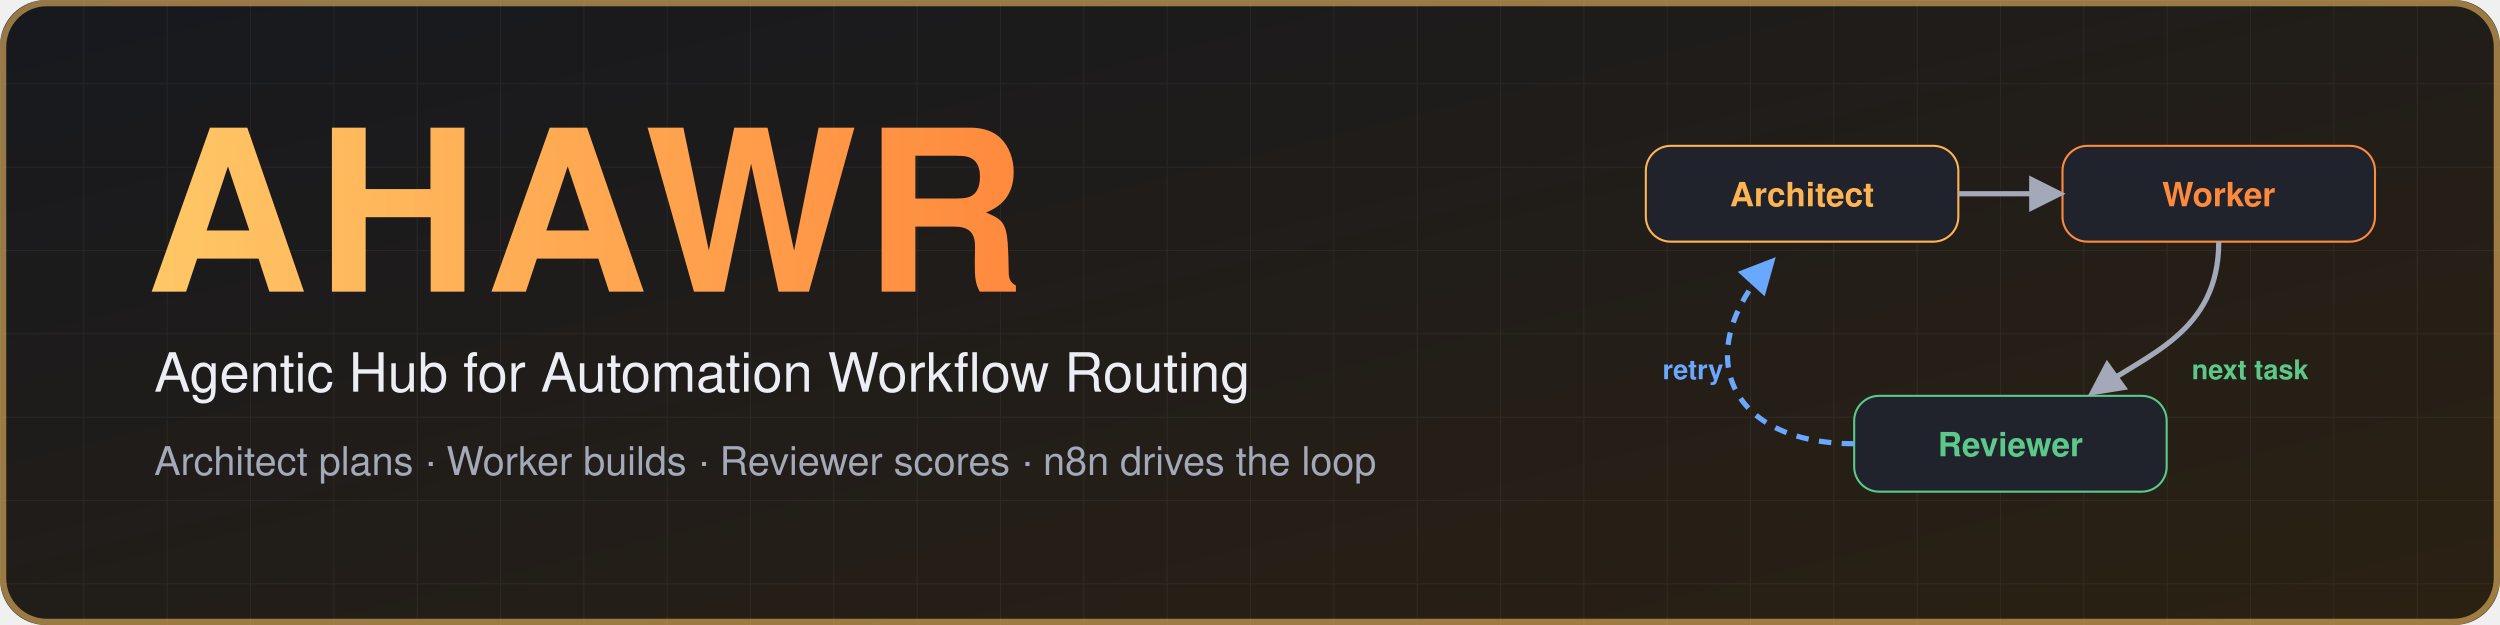
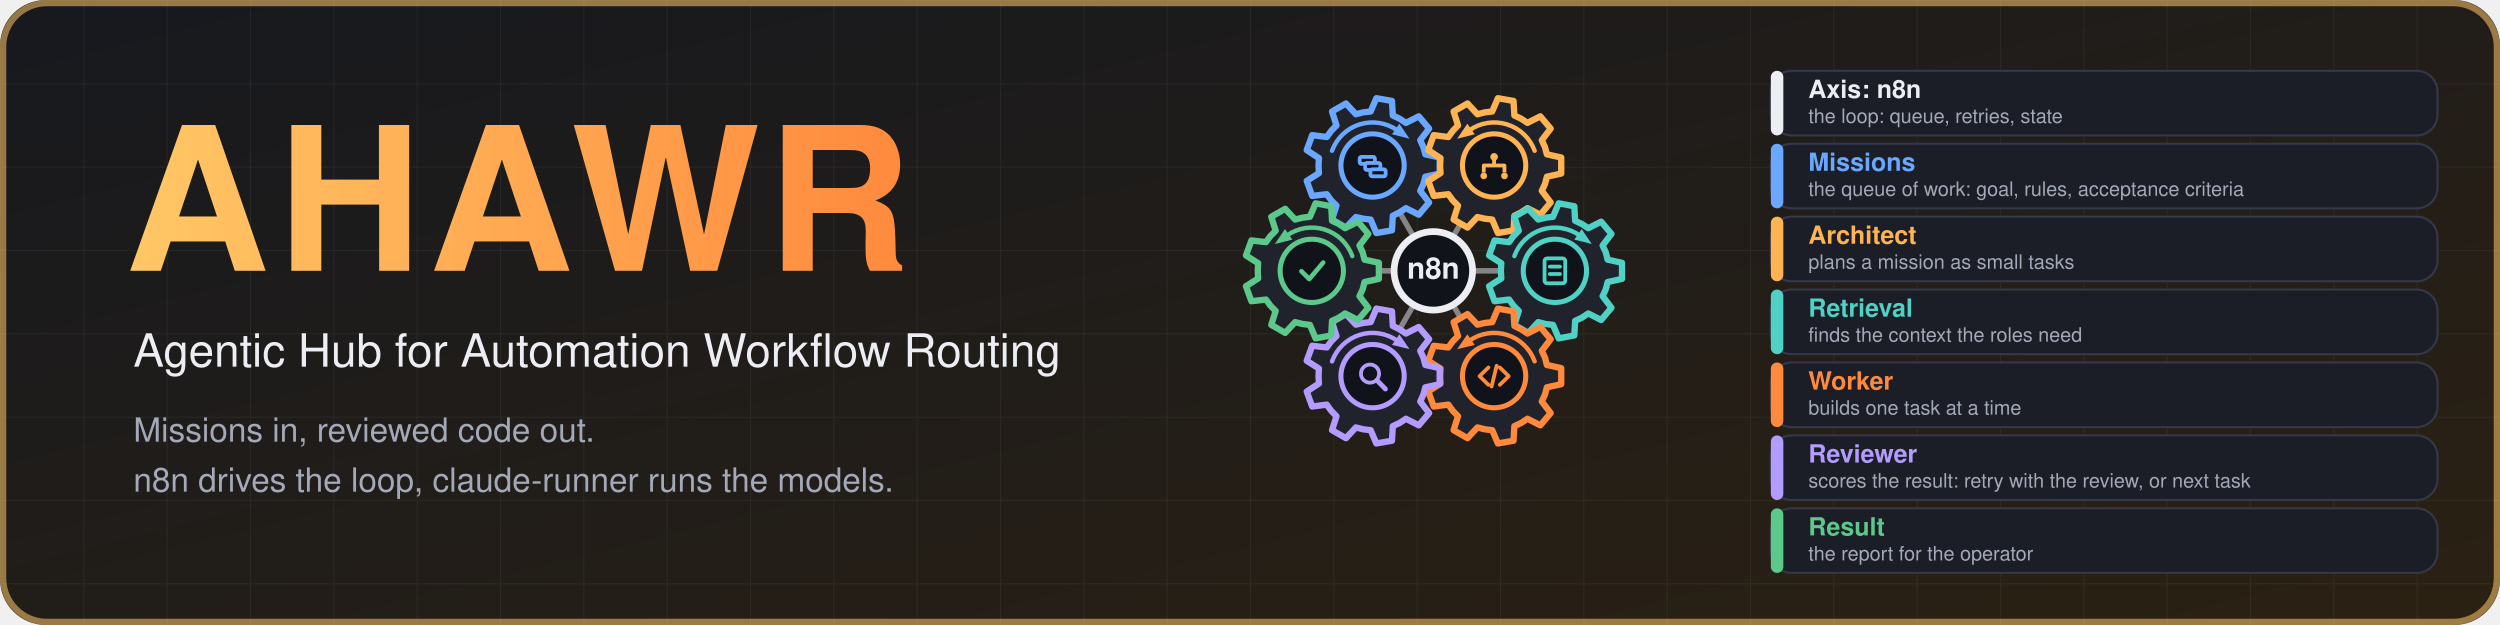
- <svg xmlns="http://www.w3.org/2000/svg" viewBox="0 0 1200 300" role="img" aria-label="AHAWR">
+ <svg xmlns="http://www.w3.org/2000/svg" viewBox="0 0 1200 300" role="img" aria-label="AHAWR: Agentic Hub for Automation Workflow Routing">
  <defs>
    <linearGradient id="bg" x1="0" y1="0" x2="1" y2="1">
      <stop offset="0" stop-color="#17191f" />
      <stop offset="1" stop-color="#2b2113" />
    </linearGradient>
    <linearGradient id="amber" x1="0" y1="0" x2="1" y2="0">
      <stop offset="0" stop-color="#ffc766" />
      <stop offset="1" stop-color="#ff8a3d" />
    </linearGradient>
    <pattern id="grid" width="40" height="40" patternUnits="userSpaceOnUse">
-       <path d="M40 0H0V40" fill="none" stroke="#ffffff" stroke-opacity=".05" />
+       <path d="M40 0H0V40" fill="none" stroke="#fff" stroke-opacity=".05" />
    </pattern>
+     <marker id="a" viewBox="0 0 10 10" refX="8" refY="5" markerWidth="7" markerHeight="7" orient="auto-start-reverse">
+       <path d="M0 0L10 5L0 10z" fill="#a3a9b8" />
+     </marker>
+     <marker id="b" viewBox="0 0 10 10" refX="8" refY="5" markerWidth="7" markerHeight="7" orient="auto-start-reverse">
+       <path d="M0 0L10 5L0 10z" fill="#b39bff" />
+     </marker>
+     <marker id="g" viewBox="0 0 10 10" refX="8" refY="5" markerWidth="7" markerHeight="7" orient="auto-start-reverse">
+       <path d="M0 0L10 5L0 10z" fill="#5cc98b" />
+     </marker>
  </defs>
  <rect width="1200" height="300" rx="22" fill="url(#bg)" />
  <rect width="1200" height="300" rx="22" fill="url(#grid)" />
  <rect x="1.5" y="1.5" width="1197" height="297" rx="21" fill="none" stroke="#ffc766" stroke-opacity=".55" stroke-width="3" />
-   <text x="70" y="140" font-family="Segoe UI, Helvetica, Arial, sans-serif" font-size="108" font-weight="800" fill="url(#amber)" letter-spacing="4">AHAWR</text>
-   <text x="74" y="188" font-family="Segoe UI, Helvetica, Arial, sans-serif" font-size="26" fill="#eceef3">Agentic Hub for Automation Workflow Routing</text>
-   <text x="74" y="228" font-family="Segoe UI, Helvetica, Arial, sans-serif" font-size="19" fill="#a3a9b8">Architect plans · Worker builds · Reviewer scores · n8n drives the loop</text>
-   <g transform="translate(790 70)" font-family="Segoe UI, Helvetica, Arial, sans-serif" font-size="16" font-weight="700">
-     <rect x="0" y="0" width="150" height="46" rx="12" fill="#20232b" stroke="#ffb454" />
-     <text x="75" y="29" text-anchor="middle" fill="#ffb454">Architect</text>
-     <rect x="200" y="0" width="150" height="46" rx="12" fill="#20232b" stroke="#ff8a3d" />
-     <text x="275" y="29" text-anchor="middle" fill="#ff8a3d">Worker</text>
-     <rect x="100" y="120" width="150" height="46" rx="12" fill="#20232b" stroke="#5cc98b" />
-     <text x="175" y="149" text-anchor="middle" fill="#5cc98b">Reviewer</text>
-     <path d="M150 23H198" stroke="#a3a9b8" stroke-width="2.5" marker-end="url(#a)" />
-     <path d="M275 46C275 90 240 100 215 118" fill="none" stroke="#a3a9b8" stroke-width="2.5" marker-end="url(#a)" />
-     <path d="M100 143C40 143 20 100 60 56" fill="none" stroke="#6aa8ff" stroke-width="2.5" stroke-dasharray="6 5" marker-end="url(#b)" />
-     <text x="8" y="112" fill="#6aa8ff" font-size="13" font-weight="600">retry</text>
-     <text x="262" y="112" fill="#5cc98b" font-size="13" font-weight="600">next task</text>
+   <text x="60" y="130" font-family="Segoe UI, Helvetica, Arial, sans-serif" font-size="96" font-weight="800" fill="url(#amber)" letter-spacing="4">AHAWR</text>
+   <text x="64" y="176" font-family="Segoe UI, Helvetica, Arial, sans-serif" font-size="22" fill="#eceef3">Agentic Hub for Automation Workflow Routing</text>
+   <text x="64" y="212" font-family="Segoe UI, Helvetica, Arial, sans-serif" font-size="16" fill="#a3a9b8">Missions in, reviewed code out.</text>
+   <text x="64" y="236" font-family="Segoe UI, Helvetica, Arial, sans-serif" font-size="16" fill="#a3a9b8">n8n drives the loop, claude-runner runs the models.</text>
+   <g transform="translate(588 30)">
+     <g transform="translate(100 100) scale(1.013)">
+       <path d="M-9.3 -16.1L-21.3 -36.9" stroke="#eceef3" stroke-width="2.6" stroke-opacity=".5" stroke-linecap="round" />
+       <path d="M9.3 -16.1L21.3 -36.9" stroke="#eceef3" stroke-width="2.6" stroke-opacity=".5" stroke-linecap="round" />
+       <path d="M18.6 0.0L42.6 0.0" stroke="#eceef3" stroke-width="2.6" stroke-opacity=".5" stroke-linecap="round" />
+       <path d="M9.3 16.1L21.3 36.9" stroke="#eceef3" stroke-width="2.6" stroke-opacity=".5" stroke-linecap="round" />
+       <path d="M-9.3 16.1L-21.3 36.9" stroke="#eceef3" stroke-width="2.6" stroke-opacity=".5" stroke-linecap="round" />
+       <path d="M-18.6 0.0L-42.6 0.0" stroke="#eceef3" stroke-width="2.6" stroke-opacity=".5" stroke-linecap="round" />
+       <polygon points="-3.8,-55.2 3.0,-53.7 3.0,-46.1 -3.8,-44.6 -4.7,-41.1 -6.2,-37.9 -2.0,-32.4 -6.9,-26.6 -13.0,-29.7 -16.0,-27.7 -19.2,-26.1 -19.6,-19.2 -27.0,-17.9 -29.7,-24.3 -33.2,-24.7 -36.7,-25.5 -41.4,-20.5 -48.0,-24.3 -45.9,-30.9 -48.4,-33.4 -50.5,-36.3 -57.4,-35.5 -60.0,-42.6 -54.2,-46.3 -54.4,-49.9 -54.2,-53.4 -60.0,-57.2 -57.4,-64.3 -50.5,-63.4 -48.4,-66.3 -45.9,-68.9 -48.0,-75.5 -41.4,-79.3 -36.7,-74.2 -33.2,-75.1 -29.7,-75.5 -27.0,-81.8 -19.6,-80.5 -19.2,-73.6 -16.0,-72.1 -13.0,-70.1 -6.9,-73.2 -2.0,-67.4 -6.2,-61.9 -4.7,-58.6" fill="#20232b" stroke="#6aa8ff" stroke-width="3" stroke-linejoin="round" />
+       <circle cx="-28.8" cy="-49.9" r="15.0" fill="#10131a" stroke="#6aa8ff" stroke-width="2.4" />
+       <rect x="-34.9" y="-54.0" width="7.2" height="3.3" rx="0.8" fill="#10131a" stroke="#6aa8ff" stroke-width="1.8" />
+       <rect x="-32.3" y="-51.1" width="7.2" height="3.3" rx="0.8" fill="#10131a" stroke="#6aa8ff" stroke-width="1.8" />
+       <rect x="-29.8" y="-48.1" width="7.2" height="3.3" rx="0.8" fill="#10131a" stroke="#6aa8ff" stroke-width="1.8" />
+       <path d="M-48.0 -56.9 A20.4 20.4 0 0 1 -17.1 -66.6" fill="none" stroke="#6aa8ff" stroke-width="2.1" stroke-linecap="round" />
+       <polygon points="-11.3,-62.6 -19.6,-64.7 -16.1,-69.7" fill="#6aa8ff" />
+       <polygon points="53.8,-55.2 60.6,-53.7 60.6,-46.1 53.8,-44.6 52.9,-41.1 51.4,-37.9 55.6,-32.4 50.7,-26.6 44.6,-29.7 41.6,-27.7 38.4,-26.1 38.0,-19.2 30.6,-17.9 27.9,-24.3 24.4,-24.7 20.9,-25.5 16.2,-20.5 9.6,-24.3 11.7,-30.9 9.2,-33.4 7.1,-36.3 0.2,-35.5 -2.4,-42.6 3.4,-46.3 3.2,-49.9 3.4,-53.4 -2.4,-57.2 0.2,-64.3 7.1,-63.4 9.2,-66.3 11.7,-68.9 9.6,-75.5 16.2,-79.3 20.9,-74.2 24.4,-75.1 27.9,-75.5 30.6,-81.8 38.0,-80.5 38.4,-73.6 41.6,-72.1 44.6,-70.1 50.7,-73.2 55.6,-67.4 51.4,-61.9 52.9,-58.6" fill="#20232b" stroke="#ffb454" stroke-width="3" stroke-linejoin="round" />
+       <circle cx="28.8" cy="-49.9" r="15.0" fill="#10131a" stroke="#ffb454" stroke-width="2.4" />
+       <path d="M28.8 -52.8V-49.9M23.9 -46.6V-49.9H33.7V-46.6" stroke="#ffb454" stroke-width="1.8" fill="none" stroke-linejoin="round" />
+       <circle cx="28.8" cy="-54.0" r="1.8" fill="#ffb454" />
+       <circle cx="23.9" cy="-45.0" r="1.6" fill="#ffb454" />
+       <circle cx="33.7" cy="-45.0" r="1.6" fill="#ffb454" />
+       <path d="M48.0 -56.9 A20.4 20.4 0 0 0 17.1 -66.6" fill="none" stroke="#ffb454" stroke-width="2.1" stroke-linecap="round" />
+       <polygon points="11.3,-62.6 16.1,-69.7 19.6,-64.7" fill="#ffb454" />
+       <polygon points="82.6,-5.3 89.4,-3.8 89.4,3.8 82.6,5.3 81.7,8.8 80.2,12.0 84.4,17.5 79.5,23.3 73.4,20.2 70.4,22.2 67.2,23.7 66.8,30.6 59.4,32.0 56.7,25.6 53.2,25.2 49.7,24.3 45.0,29.4 38.4,25.6 40.5,19.0 38.0,16.5 35.9,13.6 29.0,14.4 26.4,7.3 32.2,3.6 32.0,0.0 32.2,-3.6 26.4,-7.3 29.0,-14.4 35.9,-13.6 38.0,-16.5 40.5,-19.0 38.4,-25.6 45.0,-29.4 49.7,-24.3 53.2,-25.2 56.7,-25.6 59.4,-32.0 66.8,-30.6 67.2,-23.7 70.4,-22.2 73.4,-20.2 79.5,-23.3 84.4,-17.5 80.2,-12.0 81.7,-8.8" fill="#20232b" stroke="#4fd1c5" stroke-width="3" stroke-linejoin="round" />
+       <circle cx="57.6" cy="0.0" r="15.0" fill="#10131a" stroke="#4fd1c5" stroke-width="2.4" />
+       <rect x="52.7" y="-5.9" width="9.8" height="11.8" rx="1.2" fill="none" stroke="#4fd1c5" stroke-width="1.8" />
+       <path d="M55.2 -2.0H60.0M55.2 1.5H60.0" stroke="#4fd1c5" stroke-width="1.8" stroke-linecap="round" />
+       <path d="M38.4 -7.0 A20.4 20.4 0 0 1 69.3 -16.8" fill="none" stroke="#4fd1c5" stroke-width="2.1" stroke-linecap="round" />
+       <polygon points="75.1,-12.7 66.8,-14.8 70.3,-19.8" fill="#4fd1c5" />
+       <polygon points="53.8,44.6 60.6,46.1 60.6,53.7 53.8,55.2 52.9,58.6 51.4,61.9 55.6,67.4 50.7,73.2 44.6,70.1 41.6,72.1 38.4,73.6 38.0,80.5 30.6,81.8 27.9,75.5 24.4,75.1 20.9,74.2 16.2,79.3 9.6,75.5 11.7,68.9 9.2,66.3 7.1,63.4 0.2,64.3 -2.4,57.2 3.4,53.4 3.2,49.9 3.4,46.3 -2.4,42.6 0.2,35.5 7.1,36.3 9.2,33.4 11.7,30.9 9.6,24.3 16.2,20.5 20.9,25.5 24.4,24.7 27.9,24.3 30.6,17.9 38.0,19.2 38.4,26.1 41.6,27.7 44.6,29.7 50.7,26.6 55.6,32.4 51.4,37.9 52.9,41.1" fill="#20232b" stroke="#ff8a3d" stroke-width="3" stroke-linejoin="round" />
+       <circle cx="28.8" cy="49.9" r="15.0" fill="#10131a" stroke="#ff8a3d" stroke-width="2.4" />
+       <path d="M26.1 45.8L21.9 49.9L26.1 54.0M31.5 45.8L35.7 49.9L31.5 54.0M30.0 45.0L27.6 54.8" stroke="#ff8a3d" stroke-width="1.8" fill="none" stroke-linecap="round" stroke-linejoin="round" />
+       <path d="M48.0 42.9 A20.4 20.4 0 0 0 17.1 33.1" fill="none" stroke="#ff8a3d" stroke-width="2.1" stroke-linecap="round" />
+       <polygon points="11.3,37.1 16.1,30.1 19.6,35.1" fill="#ff8a3d" />
+       <polygon points="-3.8,44.6 3.0,46.1 3.0,53.7 -3.8,55.2 -4.7,58.6 -6.2,61.9 -2.0,67.4 -6.9,73.2 -13.0,70.1 -16.0,72.1 -19.2,73.6 -19.6,80.5 -27.0,81.8 -29.7,75.5 -33.2,75.1 -36.7,74.2 -41.4,79.3 -48.0,75.5 -45.9,68.9 -48.4,66.3 -50.5,63.4 -57.4,64.3 -60.0,57.2 -54.2,53.4 -54.4,49.9 -54.2,46.3 -60.0,42.6 -57.4,35.5 -50.5,36.3 -48.4,33.4 -45.9,30.9 -48.0,24.3 -41.4,20.5 -36.7,25.5 -33.2,24.7 -29.7,24.3 -27.0,17.9 -19.6,19.2 -19.2,26.1 -16.0,27.7 -13.0,29.7 -6.9,26.6 -2.0,32.4 -6.2,37.9 -4.7,41.1" fill="#20232b" stroke="#b39bff" stroke-width="3" stroke-linejoin="round" />
+       <circle cx="-28.8" cy="49.9" r="15.0" fill="#10131a" stroke="#b39bff" stroke-width="2.4" />
+       <circle cx="-30.0" cy="48.7" r="4.3" fill="none" stroke="#b39bff" stroke-width="1.8" />
+       <path d="M-26.6 52.0L-22.7 56.0" stroke="#b39bff" stroke-width="2.3" stroke-linecap="round" />
+       <path d="M-48.0 42.9 A20.4 20.4 0 0 1 -17.1 33.1" fill="none" stroke="#b39bff" stroke-width="2.1" stroke-linecap="round" />
+       <polygon points="-11.3,37.1 -19.6,35.1 -16.1,30.1" fill="#b39bff" />
+       <polygon points="-35.0,12.0 -30.8,17.5 -35.7,23.3 -41.8,20.2 -44.8,22.2 -48.0,23.7 -48.4,30.6 -55.8,32.0 -58.5,25.6 -62.0,25.2 -65.5,24.3 -70.2,29.4 -76.8,25.6 -74.7,19.0 -77.2,16.5 -79.3,13.6 -86.2,14.4 -88.8,7.3 -83.0,3.6 -83.2,0.0 -83.0,-3.6 -88.8,-7.3 -86.2,-14.4 -79.3,-13.6 -77.2,-16.5 -74.7,-19.0 -76.8,-25.6 -70.2,-29.4 -65.5,-24.3 -62.0,-25.2 -58.5,-25.6 -55.8,-32.0 -48.4,-30.6 -48.0,-23.7 -44.8,-22.2 -41.8,-20.2 -35.7,-23.3 -30.8,-17.5 -35.0,-12.0 -33.5,-8.8 -32.6,-5.3 -25.8,-3.8 -25.8,3.8 -32.6,5.3 -33.5,8.8" fill="#20232b" stroke="#5cc98b" stroke-width="3" stroke-linejoin="round" />
+       <circle cx="-57.6" cy="0.0" r="15.0" fill="#10131a" stroke="#5cc98b" stroke-width="2.4" />
+       <path d="M-62.5 0.2L-58.8 3.9L-52.2 -3.9" stroke="#5cc98b" stroke-width="2.2" fill="none" stroke-linecap="round" stroke-linejoin="round" />
+       <path d="M-38.4 -7.0 A20.4 20.4 0 0 0 -69.3 -16.8" fill="none" stroke="#5cc98b" stroke-width="2.1" stroke-linecap="round" />
+       <polygon points="-75.1,-12.7 -70.3,-19.8 -66.8,-14.8" fill="#5cc98b" />
+       <circle cx="0" cy="0" r="18.6" fill="#10131a" stroke="#eceef3" stroke-width="3.2" />
+       <text x="0" y="3.7" text-anchor="middle" fill="#eceef3" font-family="Segoe UI, Helvetica, Arial, sans-serif" font-size="14" font-weight="800">n8n</text>
+     </g>
  </g>
-   <defs>
-     <marker id="a" viewBox="0 0 10 10" refX="8" refY="5" markerWidth="7" markerHeight="7" orient="auto-start-reverse">
-       <path d="M0 0L10 5L0 10z" fill="#a3a9b8" />
-     </marker>
-     <marker id="b" viewBox="0 0 10 10" refX="8" refY="5" markerWidth="7" markerHeight="7" orient="auto-start-reverse">
-       <path d="M0 0L10 5L0 10z" fill="#6aa8ff" />
-     </marker>
-   </defs>
+   <g transform="translate(600 34)">
+     <rect x="250" y="0" width="320" height="31" rx="10" fill="#1b1e26" stroke="#33384a" />
+     <rect x="250" y="0" width="6" height="31" rx="3" fill="#eceef3" />
+     <text x="268" y="13" fill="#eceef3" font-family="Segoe UI, Helvetica, Arial, sans-serif" font-size="12" font-weight="700">Axis: n8n</text>
+     <text x="268" y="25" fill="#a3a9b8" font-family="Segoe UI, Helvetica, Arial, sans-serif" font-size="9.5" font-weight="500">the loop: queue, retries, state</text>
+     <rect x="250" y="35" width="320" height="31" rx="10" fill="#1b1e26" stroke="#33384a" />
+     <rect x="250" y="35" width="6" height="31" rx="3" fill="#6aa8ff" />
+     <text x="268" y="48" fill="#6aa8ff" font-family="Segoe UI, Helvetica, Arial, sans-serif" font-size="12" font-weight="700">Missions</text>
+     <text x="268" y="60" fill="#a3a9b8" font-family="Segoe UI, Helvetica, Arial, sans-serif" font-size="9.5" font-weight="500">the queue of work: goal, rules, acceptance criteria</text>
+     <rect x="250" y="70" width="320" height="31" rx="10" fill="#1b1e26" stroke="#33384a" />
+     <rect x="250" y="70" width="6" height="31" rx="3" fill="#ffb454" />
+     <text x="268" y="83" fill="#ffb454" font-family="Segoe UI, Helvetica, Arial, sans-serif" font-size="12" font-weight="700">Architect</text>
+     <text x="268" y="95" fill="#a3a9b8" font-family="Segoe UI, Helvetica, Arial, sans-serif" font-size="9.5" font-weight="500">plans a mission as small tasks</text>
+     <rect x="250" y="105" width="320" height="31" rx="10" fill="#1b1e26" stroke="#33384a" />
+     <rect x="250" y="105" width="6" height="31" rx="3" fill="#4fd1c5" />
+     <text x="268" y="118" fill="#4fd1c5" font-family="Segoe UI, Helvetica, Arial, sans-serif" font-size="12" font-weight="700">Retrieval</text>
+     <text x="268" y="130" fill="#a3a9b8" font-family="Segoe UI, Helvetica, Arial, sans-serif" font-size="9.5" font-weight="500">finds the context the roles need</text>
+     <rect x="250" y="140" width="320" height="31" rx="10" fill="#1b1e26" stroke="#33384a" />
+     <rect x="250" y="140" width="6" height="31" rx="3" fill="#ff8a3d" />
+     <text x="268" y="153" fill="#ff8a3d" font-family="Segoe UI, Helvetica, Arial, sans-serif" font-size="12" font-weight="700">Worker</text>
+     <text x="268" y="165" fill="#a3a9b8" font-family="Segoe UI, Helvetica, Arial, sans-serif" font-size="9.5" font-weight="500">builds one task at a time</text>
+     <rect x="250" y="175" width="320" height="31" rx="10" fill="#1b1e26" stroke="#33384a" />
+     <rect x="250" y="175" width="6" height="31" rx="3" fill="#b39bff" />
+     <text x="268" y="188" fill="#b39bff" font-family="Segoe UI, Helvetica, Arial, sans-serif" font-size="12" font-weight="700">Reviewer</text>
+     <text x="268" y="200" fill="#a3a9b8" font-family="Segoe UI, Helvetica, Arial, sans-serif" font-size="9.5" font-weight="500">scores the result: retry with the review, or next task</text>
+     <rect x="250" y="210" width="320" height="31" rx="10" fill="#1b1e26" stroke="#33384a" />
+     <rect x="250" y="210" width="6" height="31" rx="3" fill="#5cc98b" />
+     <text x="268" y="223" fill="#5cc98b" font-family="Segoe UI, Helvetica, Arial, sans-serif" font-size="12" font-weight="700">Result</text>
+     <text x="268" y="235" fill="#a3a9b8" font-family="Segoe UI, Helvetica, Arial, sans-serif" font-size="9.5" font-weight="500">the report for the operator</text>
+   </g>
</svg>
